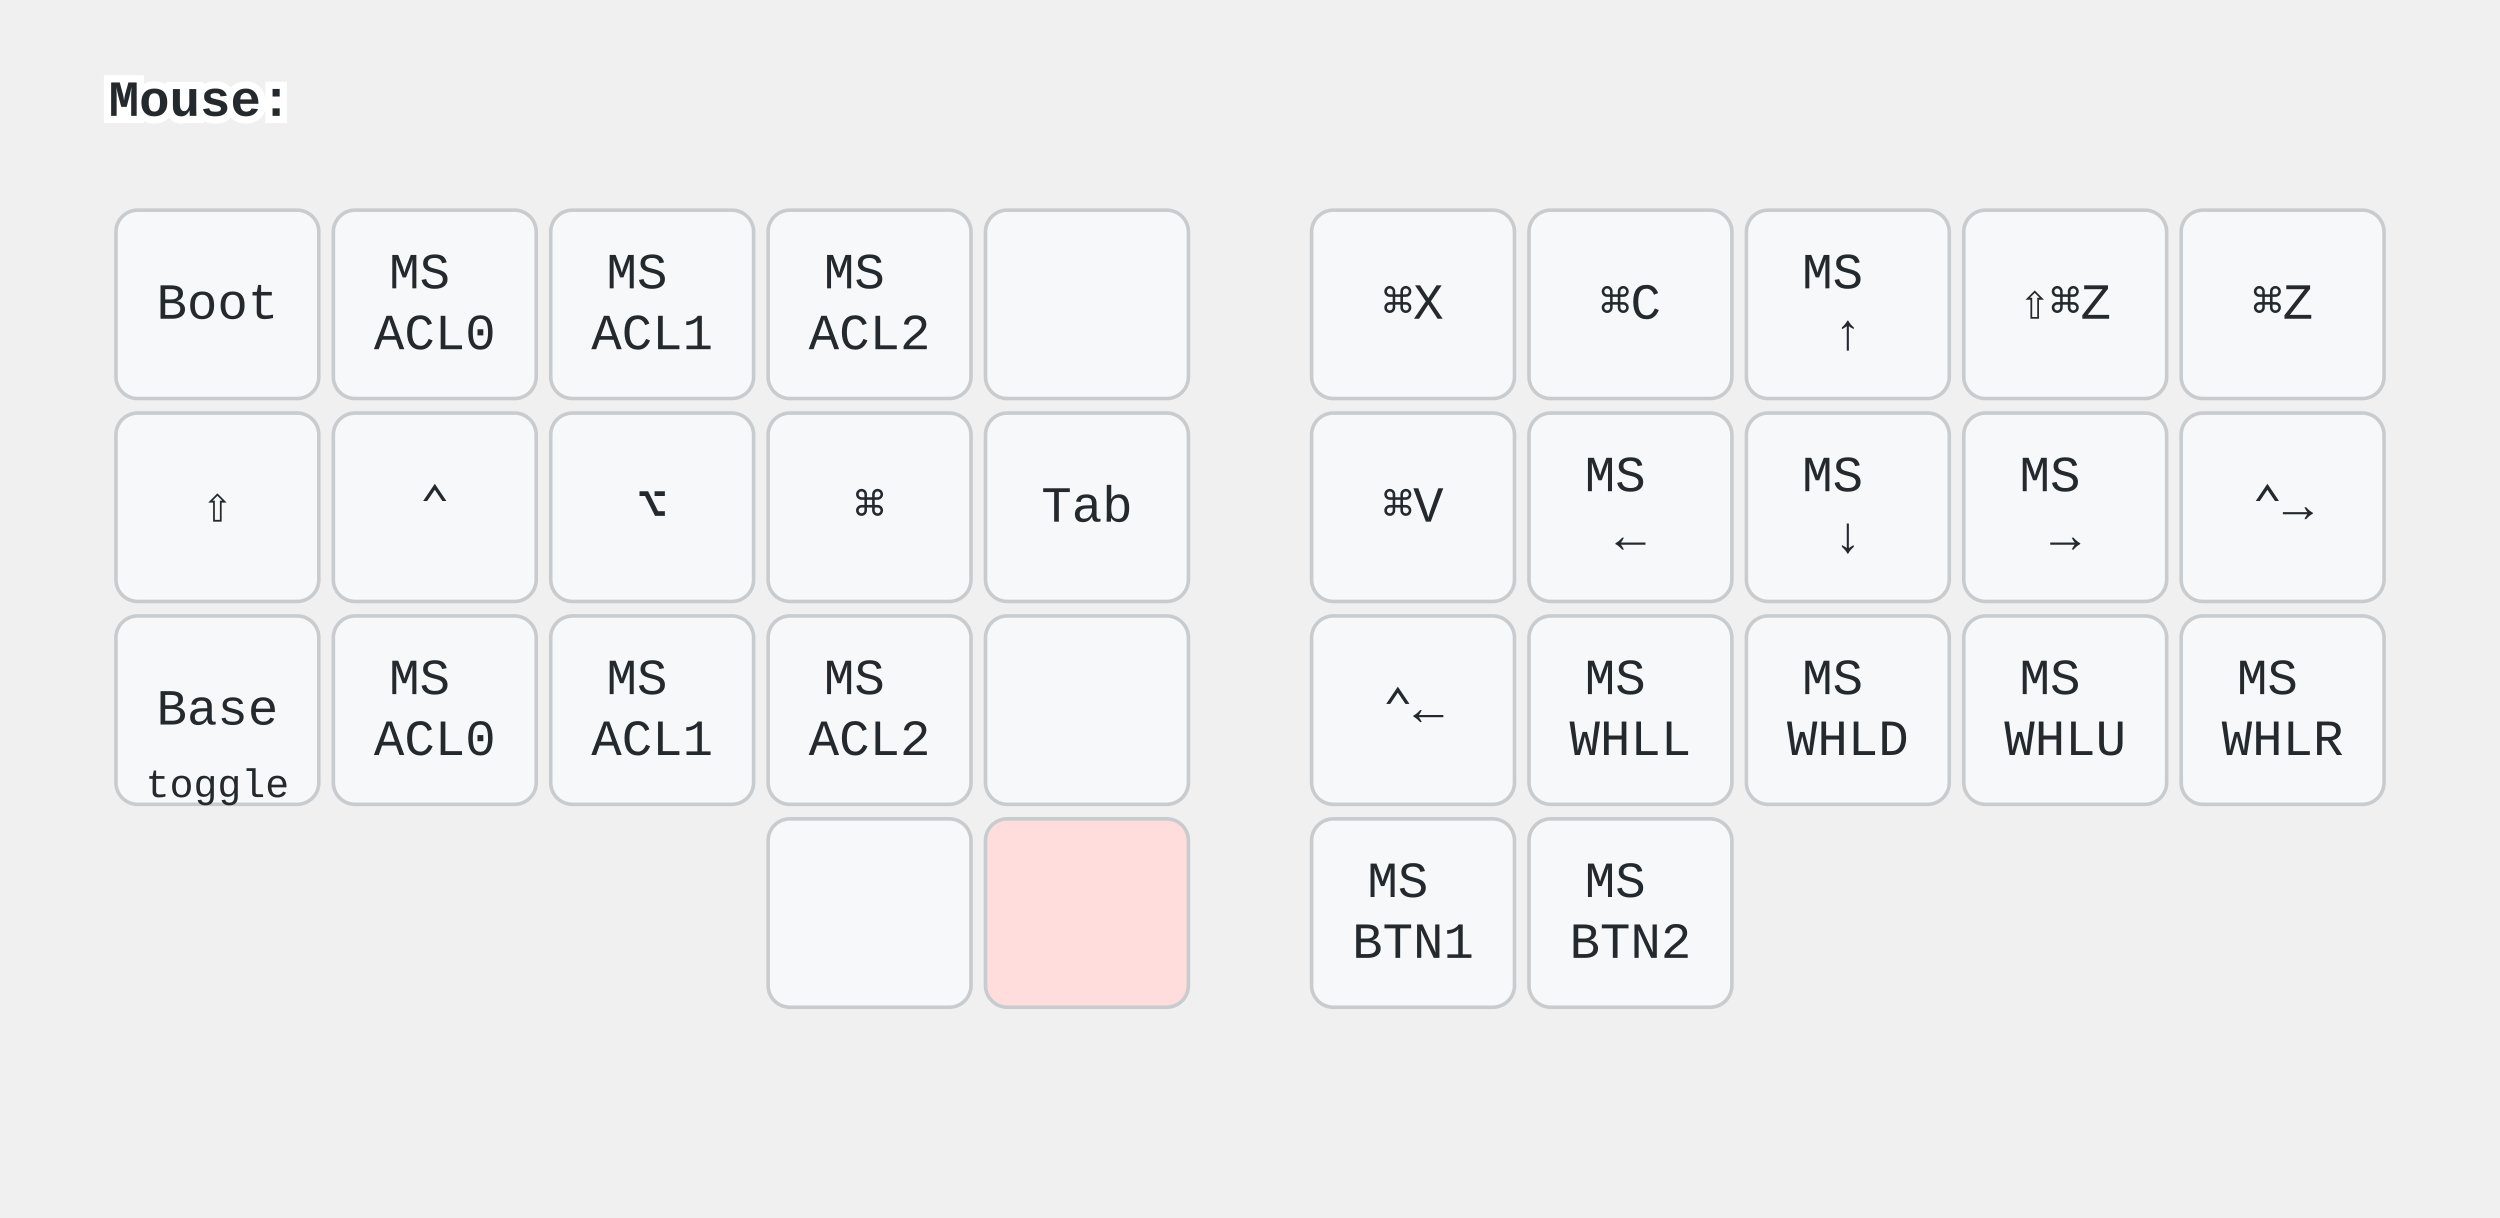
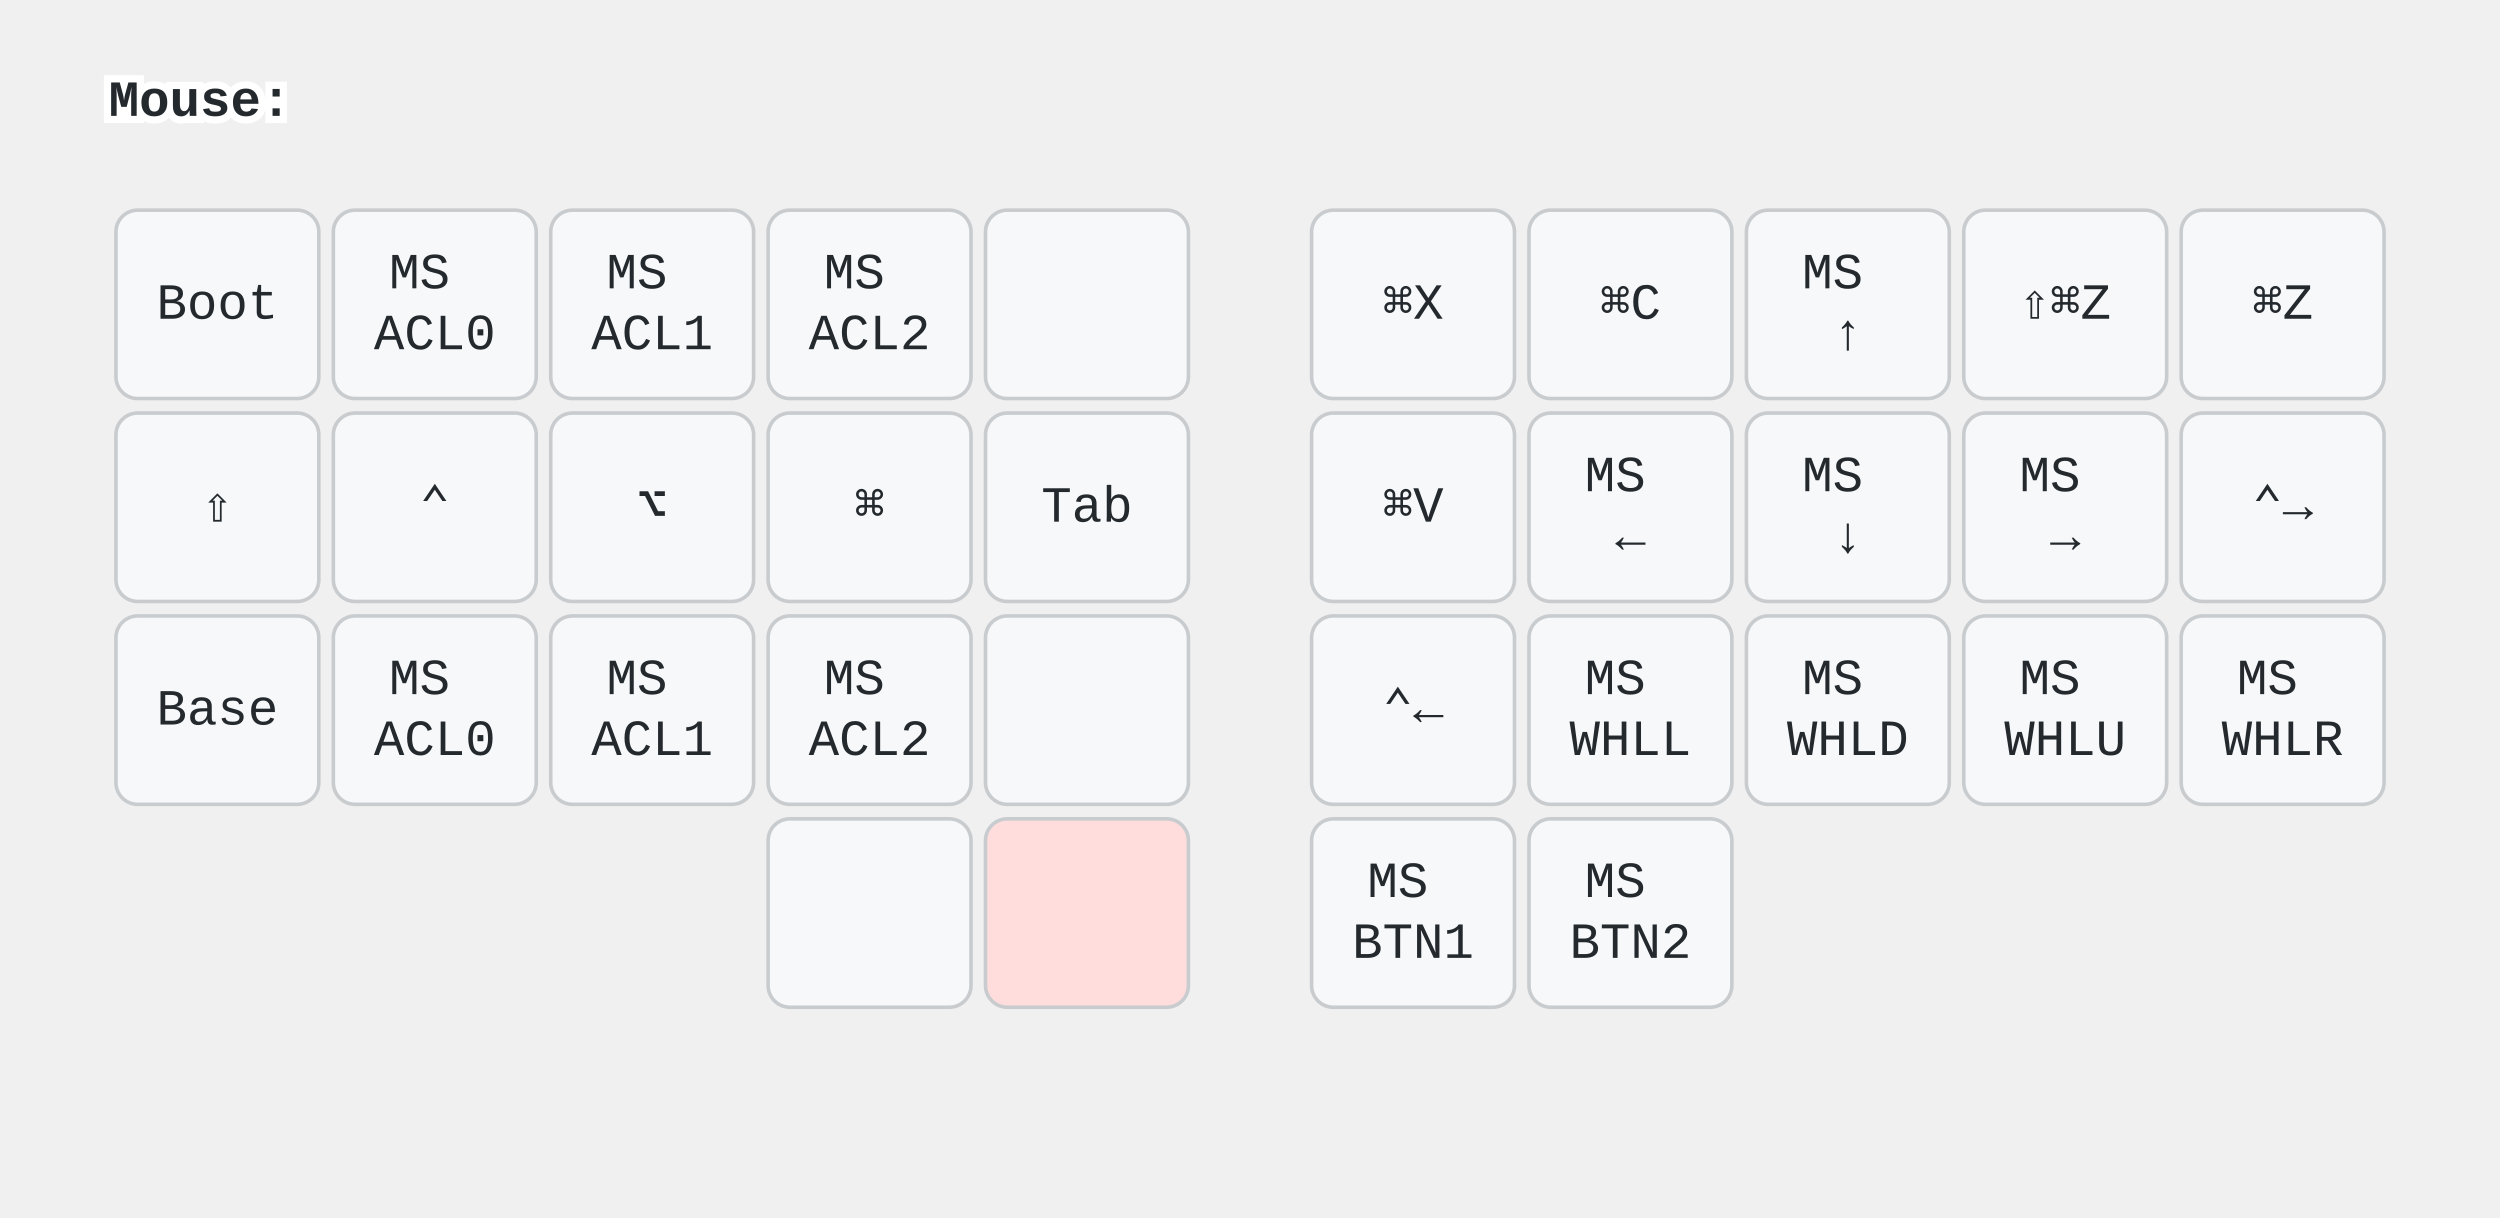
<svg xmlns="http://www.w3.org/2000/svg" width="690" height="336" viewBox="0 0 690 336" class="keymap">
  <style>/* inherit to force styles through use tags */
svg path {
    fill: inherit;
}

/* font and background color specifications */
svg.keymap {
    font-family: SFMono-Regular,Consolas,Liberation Mono,Menlo,monospace;
    font-size: 14px;
    font-kerning: normal;
    text-rendering: optimizeLegibility;
    fill: #24292e;
}

/* default key styling */
rect.key {
    fill: #f6f8fa;
}

rect.key, rect.combo {
    stroke: #c9cccf;
    stroke-width: 1;
}

/* default key side styling, only used is draw_key_sides is set */
rect.side {
    filter: brightness(90%);
}

/* color accent for combo boxes */
rect.combo, rect.combo-separate {
    fill: #cdf;
}

/* color accent for held keys */
rect.held, rect.combo.held {
    fill: #fdd;
}

/* color accent for ghost (optional) keys */
rect.ghost, rect.combo.ghost {
    stroke-dasharray: 4, 4;
    stroke-width: 2;
}

text {
    text-anchor: middle;
    dominant-baseline: middle;
}

/* styling for layer labels */
text.label {
    font-weight: bold;
    text-anchor: start;
    stroke: white;
    stroke-width: 4;
    paint-order: stroke;
}

/* styling for optional footer */
text.footer {
    text-anchor: end;
    dominant-baseline: auto;
    stroke: white;
    stroke-width: 4;
    paint-order: stroke;
}

/* styling for combo tap, and key non-tap label text */
text.combo, text.hold, text.shifted, text.left, text.right, text.tl, text.tr, text.bl, text.br {
    font-size: 11px;
}

text.hold, text.bl, text.br {
    text-anchor: middle;
    dominant-baseline: auto;
}

text.shifted, text.tl, text.tr {
    text-anchor: middle;
    dominant-baseline: hanging;
}

text.left, text.tl, text.bl {
    text-anchor: start;
}

text.right, text.tr, text.br {
    text-anchor: end;
}

text.layer-activator {
    text-decoration: underline;
}

/* styling for hold/shifted label text in combo box */
text.combo.hold, text.combo.shifted, text.combo.left, text.combo.right {
    font-size: 8px;
}

/* lighter symbol for transparent keys */
text.trans {
    fill: #7b7e81;
}

/* styling for combo dendrons */
path.combo {
    stroke-width: 1;
    stroke: gray;
    fill: none;
}

/* Start Tabler Icons Cleanup */
/* cannot use height/width with glyphs */
.icon-tabler &gt; path {
    fill: inherit;
    stroke: inherit;
    stroke-width: 2;
}
/* hide tabler's default box */
.icon-tabler &gt; path[stroke="none"][fill="none"] {
    visibility: hidden;
}
/* End Tabler Icons Cleanup */
</style>
  <g transform="translate(30, 0)" class="layer-Mouse">
    <text x="0" y="28" class="label" id="Mouse">Mouse:</text>
    <g transform="translate(0, 56)">
      <g transform="translate(30, 28)" class="key keypos-0">
        <rect rx="6" ry="6" x="-28" y="-26" width="56" height="52" class="key" />
        <text x="0" y="0" class="key tap">Boot</text>
      </g>
      <g transform="translate(90, 28)" class="key keypos-1">
        <rect rx="6" ry="6" x="-28" y="-26" width="56" height="52" class="key" />
        <text x="0" y="0" class="key tap">
          <tspan x="0" dy="-0.6em">MS</tspan>
          <tspan x="0" dy="1.2em">ACL0</tspan>
        </text>
      </g>
      <g transform="translate(150, 28)" class="key keypos-2">
        <rect rx="6" ry="6" x="-28" y="-26" width="56" height="52" class="key" />
        <text x="0" y="0" class="key tap">
          <tspan x="0" dy="-0.6em">MS</tspan>
          <tspan x="0" dy="1.2em">ACL1</tspan>
        </text>
      </g>
      <g transform="translate(210, 28)" class="key keypos-3">
        <rect rx="6" ry="6" x="-28" y="-26" width="56" height="52" class="key" />
        <text x="0" y="0" class="key tap">
          <tspan x="0" dy="-0.6em">MS</tspan>
          <tspan x="0" dy="1.2em">ACL2</tspan>
        </text>
      </g>
      <g transform="translate(270, 28)" class="key keypos-4">
        <rect rx="6" ry="6" x="-28" y="-26" width="56" height="52" class="key" />
      </g>
      <g transform="translate(360, 28)" class="key keypos-5">
        <rect rx="6" ry="6" x="-28" y="-26" width="56" height="52" class="key" />
        <text x="0" y="0" class="key tap">⌘X</text>
      </g>
      <g transform="translate(420, 28)" class="key keypos-6">
        <rect rx="6" ry="6" x="-28" y="-26" width="56" height="52" class="key" />
        <text x="0" y="0" class="key tap">⌘C</text>
      </g>
      <g transform="translate(480, 28)" class="key keypos-7">
        <rect rx="6" ry="6" x="-28" y="-26" width="56" height="52" class="key" />
        <text x="0" y="0" class="key tap">
          <tspan x="0" dy="-0.6em">MS</tspan>
          <tspan x="0" dy="1.2em">↑</tspan>
        </text>
      </g>
      <g transform="translate(540, 28)" class="key keypos-8">
        <rect rx="6" ry="6" x="-28" y="-26" width="56" height="52" class="key" />
        <text x="0" y="0" class="key tap">⇧⌘Z</text>
      </g>
      <g transform="translate(600, 28)" class="key keypos-9">
        <rect rx="6" ry="6" x="-28" y="-26" width="56" height="52" class="key" />
        <text x="0" y="0" class="key tap">⌘Z</text>
      </g>
      <g transform="translate(30, 84)" class="key keypos-10">
        <rect rx="6" ry="6" x="-28" y="-26" width="56" height="52" class="key" />
        <text x="0" y="0" class="key tap">⇧</text>
      </g>
      <g transform="translate(90, 84)" class="key keypos-11">
        <rect rx="6" ry="6" x="-28" y="-26" width="56" height="52" class="key" />
        <text x="0" y="0" class="key tap">⌃</text>
      </g>
      <g transform="translate(150, 84)" class="key keypos-12">
        <rect rx="6" ry="6" x="-28" y="-26" width="56" height="52" class="key" />
        <text x="0" y="0" class="key tap">⌥</text>
      </g>
      <g transform="translate(210, 84)" class="key keypos-13">
        <rect rx="6" ry="6" x="-28" y="-26" width="56" height="52" class="key" />
        <text x="0" y="0" class="key tap">⌘</text>
      </g>
      <g transform="translate(270, 84)" class="key keypos-14">
        <rect rx="6" ry="6" x="-28" y="-26" width="56" height="52" class="key" />
        <text x="0" y="0" class="key tap">Tab</text>
      </g>
      <g transform="translate(360, 84)" class="key keypos-15">
        <rect rx="6" ry="6" x="-28" y="-26" width="56" height="52" class="key" />
        <text x="0" y="0" class="key tap">⌘V</text>
      </g>
      <g transform="translate(420, 84)" class="key keypos-16">
        <rect rx="6" ry="6" x="-28" y="-26" width="56" height="52" class="key" />
        <text x="0" y="0" class="key tap">
          <tspan x="0" dy="-0.6em">MS</tspan>
          <tspan x="0" dy="1.2em">←</tspan>
        </text>
      </g>
      <g transform="translate(480, 84)" class="key keypos-17">
        <rect rx="6" ry="6" x="-28" y="-26" width="56" height="52" class="key" />
        <text x="0" y="0" class="key tap">
          <tspan x="0" dy="-0.6em">MS</tspan>
          <tspan x="0" dy="1.2em">↓</tspan>
        </text>
      </g>
      <g transform="translate(540, 84)" class="key keypos-18">
        <rect rx="6" ry="6" x="-28" y="-26" width="56" height="52" class="key" />
        <text x="0" y="0" class="key tap">
          <tspan x="0" dy="-0.6em">MS</tspan>
          <tspan x="0" dy="1.2em">→</tspan>
        </text>
      </g>
      <g transform="translate(600, 84)" class="key keypos-19">
        <rect rx="6" ry="6" x="-28" y="-26" width="56" height="52" class="key" />
        <text x="0" y="0" class="key tap">⌃→</text>
      </g>
      <g transform="translate(30, 140)" class="key keypos-20">
        <rect rx="6" ry="6" x="-28" y="-26" width="56" height="52" class="key" />
        <text x="0" y="0" class="key tap">Base</text>
-         <text x="0" y="24" class="key hold">toggle</text>
      </g>
      <g transform="translate(90, 140)" class="key keypos-21">
        <rect rx="6" ry="6" x="-28" y="-26" width="56" height="52" class="key" />
        <text x="0" y="0" class="key tap">
          <tspan x="0" dy="-0.6em">MS</tspan>
          <tspan x="0" dy="1.2em">ACL0</tspan>
        </text>
      </g>
      <g transform="translate(150, 140)" class="key keypos-22">
        <rect rx="6" ry="6" x="-28" y="-26" width="56" height="52" class="key" />
        <text x="0" y="0" class="key tap">
          <tspan x="0" dy="-0.6em">MS</tspan>
          <tspan x="0" dy="1.2em">ACL1</tspan>
        </text>
      </g>
      <g transform="translate(210, 140)" class="key keypos-23">
        <rect rx="6" ry="6" x="-28" y="-26" width="56" height="52" class="key" />
        <text x="0" y="0" class="key tap">
          <tspan x="0" dy="-0.6em">MS</tspan>
          <tspan x="0" dy="1.2em">ACL2</tspan>
        </text>
      </g>
      <g transform="translate(270, 140)" class="key keypos-24">
        <rect rx="6" ry="6" x="-28" y="-26" width="56" height="52" class="key" />
      </g>
      <g transform="translate(360, 140)" class="key keypos-25">
        <rect rx="6" ry="6" x="-28" y="-26" width="56" height="52" class="key" />
        <text x="0" y="0" class="key tap">⌃←</text>
      </g>
      <g transform="translate(420, 140)" class="key keypos-26">
        <rect rx="6" ry="6" x="-28" y="-26" width="56" height="52" class="key" />
        <text x="0" y="0" class="key tap">
          <tspan x="0" dy="-0.6em">MS</tspan>
          <tspan x="0" dy="1.2em">WHLL</tspan>
        </text>
      </g>
      <g transform="translate(480, 140)" class="key keypos-27">
        <rect rx="6" ry="6" x="-28" y="-26" width="56" height="52" class="key" />
        <text x="0" y="0" class="key tap">
          <tspan x="0" dy="-0.6em">MS</tspan>
          <tspan x="0" dy="1.2em">WHLD</tspan>
        </text>
      </g>
      <g transform="translate(540, 140)" class="key keypos-28">
        <rect rx="6" ry="6" x="-28" y="-26" width="56" height="52" class="key" />
        <text x="0" y="0" class="key tap">
          <tspan x="0" dy="-0.6em">MS</tspan>
          <tspan x="0" dy="1.2em">WHLU</tspan>
        </text>
      </g>
      <g transform="translate(600, 140)" class="key keypos-29">
        <rect rx="6" ry="6" x="-28" y="-26" width="56" height="52" class="key" />
        <text x="0" y="0" class="key tap">
          <tspan x="0" dy="-0.6em">MS</tspan>
          <tspan x="0" dy="1.2em">WHLR</tspan>
        </text>
      </g>
      <g transform="translate(210, 196)" class="key keypos-30">
        <rect rx="6" ry="6" x="-28" y="-26" width="56" height="52" class="key" />
      </g>
      <g transform="translate(270, 196)" class="key held keypos-31">
        <rect rx="6" ry="6" x="-28" y="-26" width="56" height="52" class="key held" />
      </g>
      <g transform="translate(360, 196)" class="key keypos-32">
        <rect rx="6" ry="6" x="-28" y="-26" width="56" height="52" class="key" />
        <text x="0" y="0" class="key tap">
          <tspan x="0" dy="-0.6em">MS</tspan>
          <tspan x="0" dy="1.2em">BTN1</tspan>
        </text>
      </g>
      <g transform="translate(420, 196)" class="key keypos-33">
        <rect rx="6" ry="6" x="-28" y="-26" width="56" height="52" class="key" />
        <text x="0" y="0" class="key tap">
          <tspan x="0" dy="-0.6em">MS</tspan>
          <tspan x="0" dy="1.2em">BTN2</tspan>
        </text>
      </g>
    </g>
  </g>
</svg>
